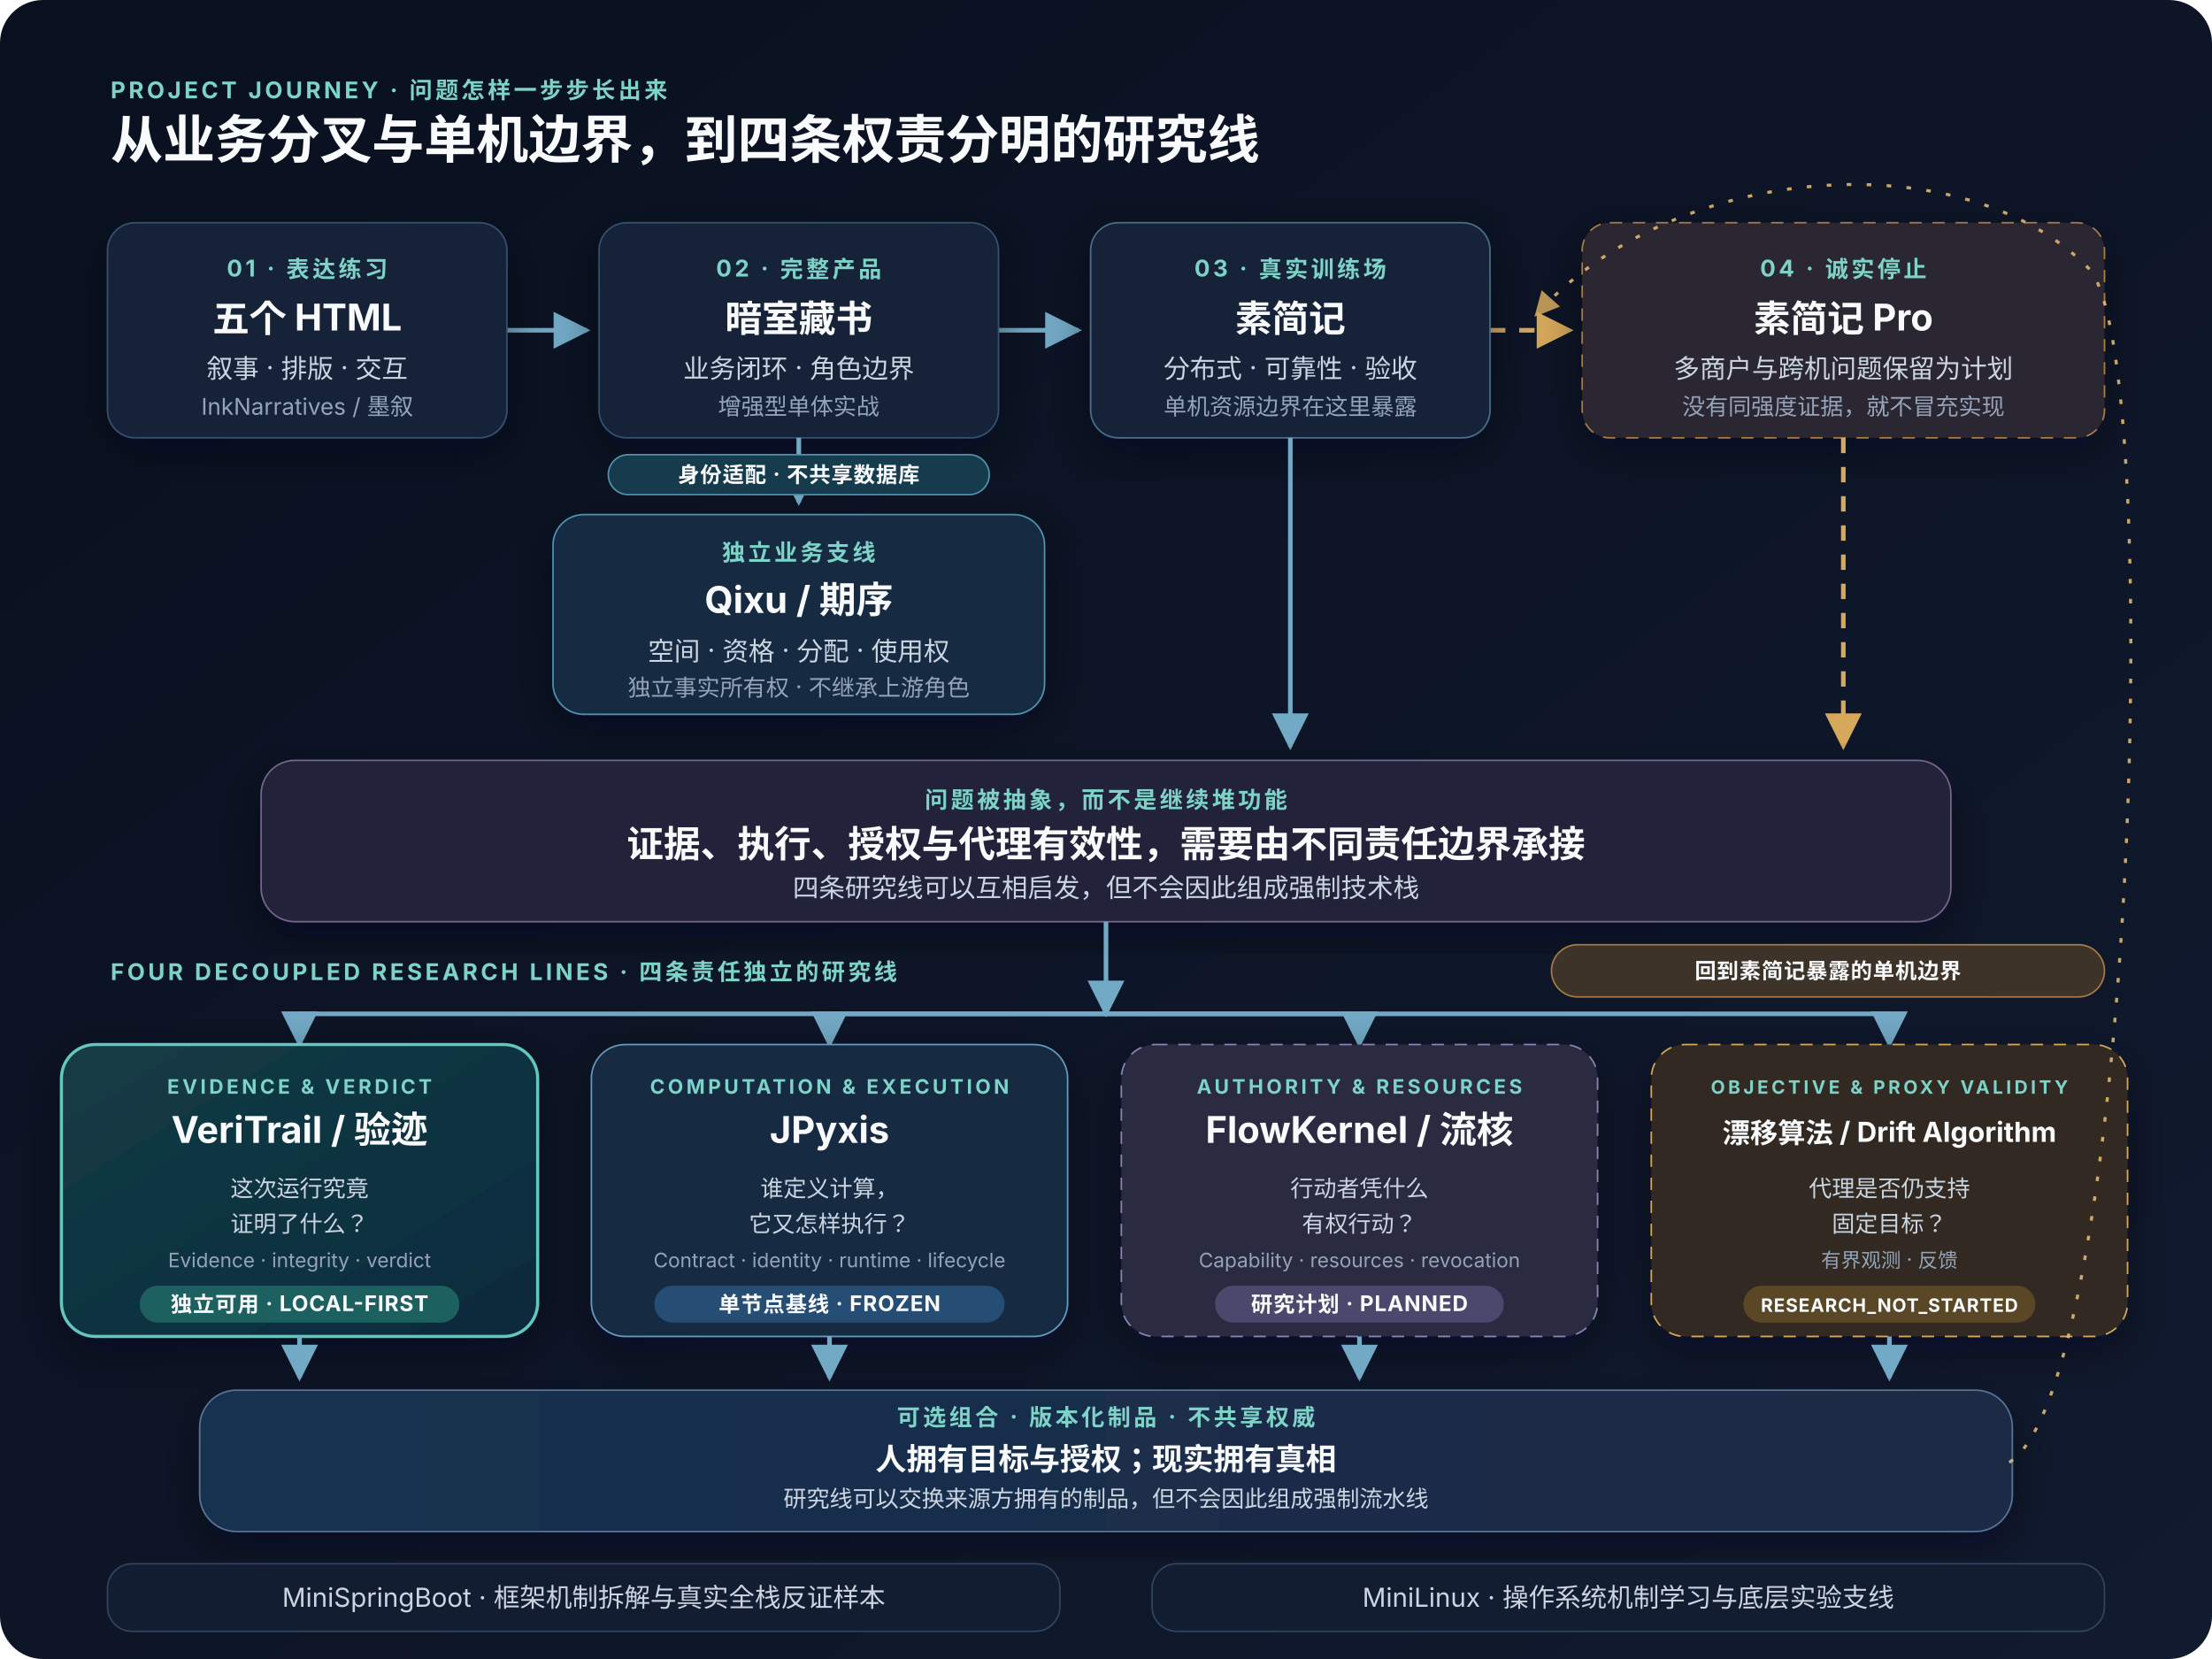
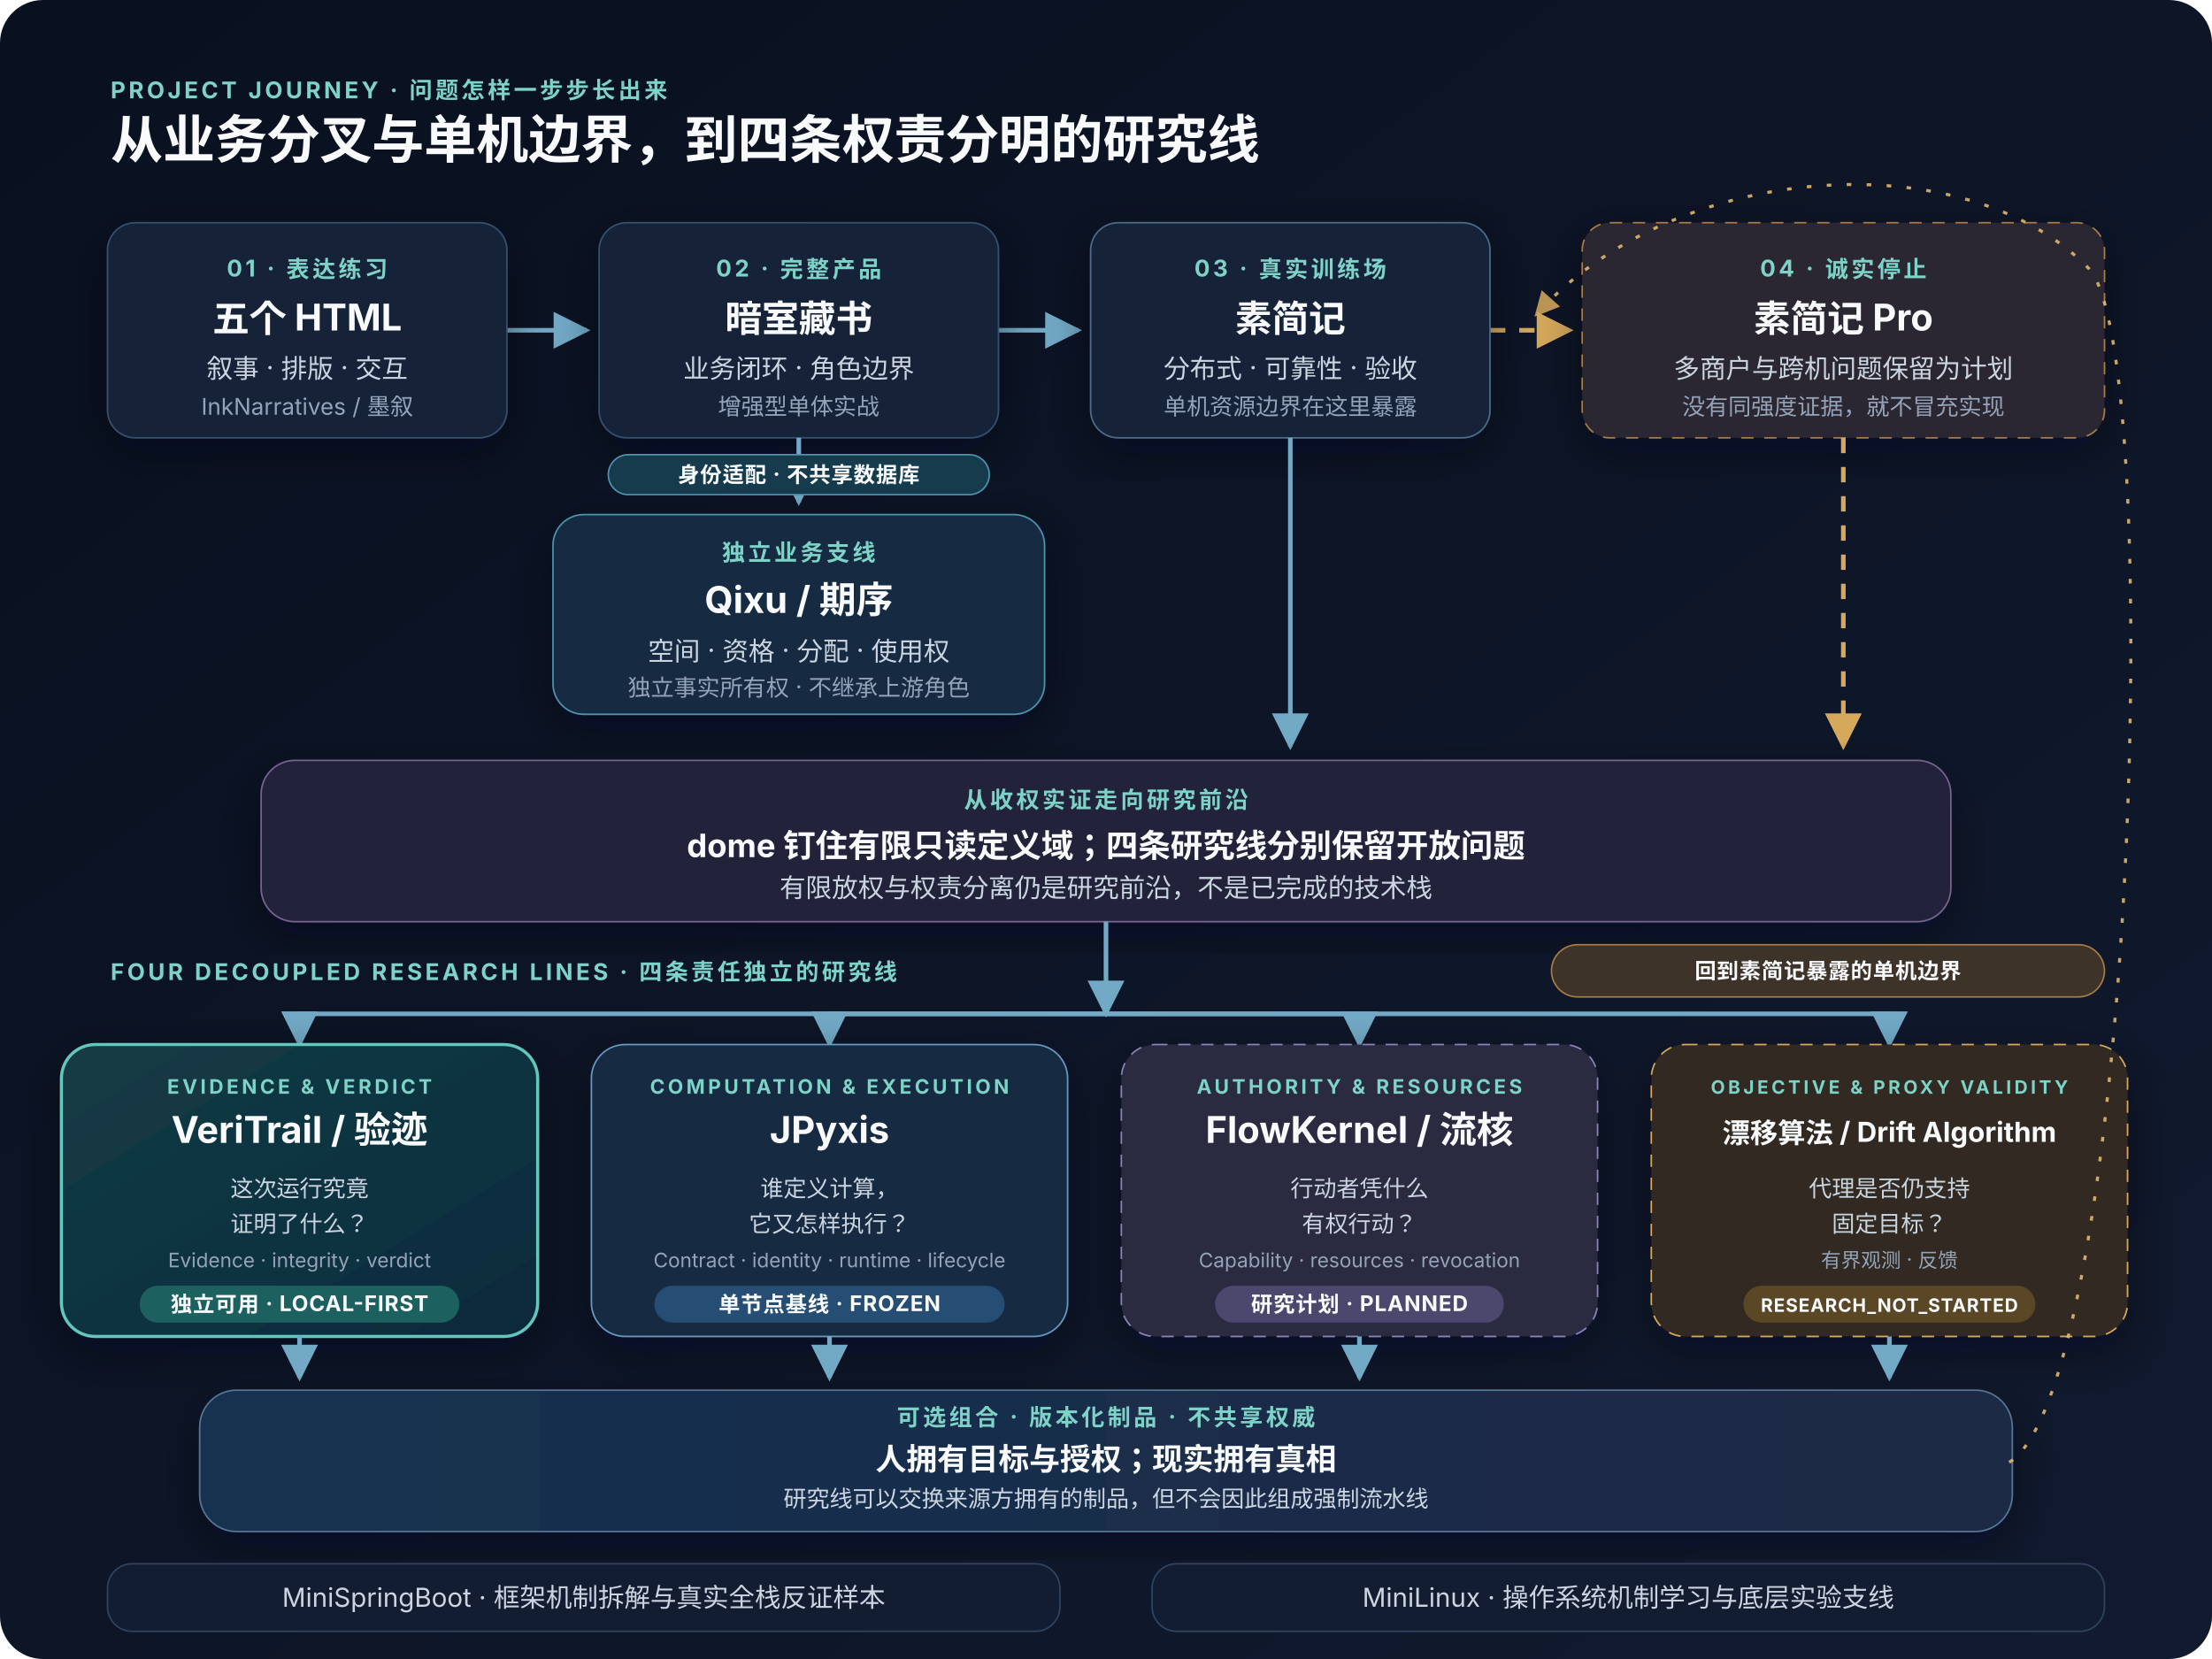
<svg xmlns="http://www.w3.org/2000/svg" width="1440" height="1080" viewBox="0 0 1440 1080" role="img" aria-labelledby="title description">
  <defs>
    <linearGradient id="background" x1="0" y1="0" x2="1" y2="1">
      <stop offset="0" stop-color="#09101f" />
      <stop offset="1" stop-color="#111a2f" />
    </linearGradient>
    <linearGradient id="veritrail" x1="0" y1="0" x2="1" y2="1">
      <stop offset="0" stop-color="#123c45" />
      <stop offset="1" stop-color="#102a3d" />
    </linearGradient>
    <linearGradient id="feedback" x1="0" y1="0" x2="1" y2="0">
      <stop offset="0" stop-color="#173150" />
      <stop offset="1" stop-color="#1c2944" />
    </linearGradient>
    <filter id="shadow" x="-20%" y="-20%" width="140%" height="140%">
      <feDropShadow dx="0" dy="10" stdDeviation="14" flood-color="#020617" flood-opacity="0.45" />
    </filter>
    <marker id="arrow" viewBox="0 0 10 10" refX="9" refY="5" markerWidth="8" markerHeight="8" orient="auto-start-reverse">
      <path d="M 0 0 L 10 5 L 0 10 z" fill="#72a9c5" />
    </marker>
    <marker id="arrow-warm" viewBox="0 0 10 10" refX="9" refY="5" markerWidth="8" markerHeight="8" orient="auto-start-reverse">
      <path d="M 0 0 L 10 5 L 0 10 z" fill="#d5a85b" />
    </marker>
    <style>
      .title { fill: #f8fafc; font: 700 34px Inter, "Segoe UI", "Microsoft YaHei", sans-serif; }
      .eyebrow { fill: #7dd3c7; font: 700 15px Inter, "Segoe UI", "Microsoft YaHei", sans-serif; letter-spacing: 2px; }
      .card-title { fill: #f8fafc; font: 700 24px Inter, "Segoe UI", "Microsoft YaHei", sans-serif; }
      .card-copy { fill: #cbd5e1; font: 400 17px Inter, "Segoe UI", "Microsoft YaHei", sans-serif; }
      .small { fill: #94a3b8; font: 400 15px Inter, "Segoe UI", "Microsoft YaHei", sans-serif; }
      .status { fill: #f8fafc; font: 700 14px Inter, "Segoe UI", "Microsoft YaHei", sans-serif; letter-spacing: 0.5px; }
      .center { text-anchor: middle; }
      .line { fill: none; stroke: #72a9c5; stroke-width: 3; marker-end: url(#arrow); }
      .stop-line { fill: none; stroke: #d5a85b; stroke-width: 3; stroke-dasharray: 10 9; marker-end: url(#arrow-warm); }
      .return-line { fill: none; stroke: #e7bd73; stroke-width: 2; stroke-dasharray: 3 10; opacity: 0.86; marker-end: url(#arrow-warm); }
    </style>
  </defs>
  <rect width="1440" height="1080" rx="28" fill="url(#background)" />
  <text x="72" y="64" class="eyebrow">PROJECT JOURNEY · 问题怎样一步步长出来</text>
  <text x="72" y="103" class="title">从业务分叉与单机边界，到四条权责分明的研究线</text>
  <path class="line" d="M 330 215 H 382" />
  <path class="line" d="M 650 215 H 702" />
  <path class="stop-line" d="M 970 215 H 1022" />
  <g filter="url(#shadow)">
    <rect x="70" y="145" width="260" height="140" rx="18" fill="#152239" stroke="#35516e" />
    <text x="200" y="180" class="eyebrow center">01 · 表达练习</text>
    <text x="200" y="216" class="card-title center">五个 HTML</text>
    <text x="200" y="246" class="card-copy center">叙事 · 排版 · 交互</text>
    <text x="200" y="270" class="small center">InkNarratives / 墨叙</text>
    <rect x="390" y="145" width="260" height="140" rx="18" fill="#152239" stroke="#35516e" />
    <text x="520" y="180" class="eyebrow center">02 · 完整产品</text>
    <text x="520" y="216" class="card-title center">暗室藏书</text>
    <text x="520" y="246" class="card-copy center">业务闭环 · 角色边界</text>
    <text x="520" y="270" class="small center">增强型单体实战</text>
    <rect x="710" y="145" width="260" height="140" rx="18" fill="#152239" stroke="#4b6d88" />
    <text x="840" y="180" class="eyebrow center">03 · 真实训练场</text>
    <text x="840" y="216" class="card-title center">素简记</text>
    <text x="840" y="246" class="card-copy center">分布式 · 可靠性 · 验收</text>
    <text x="840" y="270" class="small center">单机资源边界在这里暴露</text>
    <rect x="1030" y="145" width="340" height="140" rx="18" fill="#2b2530" stroke="#a77b45" stroke-dasharray="8 7" />
    <text x="1200" y="180" class="eyebrow center" fill="#e7bd73">04 · 诚实停止</text>
    <text x="1200" y="216" class="card-title center">素简记 Pro</text>
    <text x="1200" y="246" class="card-copy center">多商户与跨机问题保留为计划</text>
    <text x="1200" y="270" class="small center">没有同强度证据，就不冒充实现</text>
  </g>
  <path class="line" d="M 520 285 V 327" />
  <rect x="396" y="296" width="248" height="26" rx="13" fill="#163b4d" stroke="#4f93ad" />
  <text x="520" y="314" class="status center">身份适配 · 不共享数据库</text>
  <g filter="url(#shadow)">
    <rect x="360" y="335" width="320" height="130" rx="20" fill="#152b42" stroke="#4f93ad" />
    <text x="520" y="365" class="eyebrow center">独立业务支线</text>
    <text x="520" y="399" class="card-title center">Qixu / 期序</text>
    <text x="520" y="430" class="card-copy center">空间 · 资格 · 分配 · 使用权</text>
    <text x="520" y="453" class="small center">独立事实所有权 · 不继承上游角色</text>
  </g>
  <path class="line" d="M 840 285 V 486" />
  <path class="stop-line" d="M 1200 285 V 486" />
  <g filter="url(#shadow)">
    <rect x="170" y="495" width="1100" height="105" rx="22" fill="#20233a" stroke="#76648f" />
-     <text x="720" y="526" class="eyebrow center" fill="#c4a7e7">问题被抽象，而不是继续堆功能</text>
-     <text x="720" y="558" class="card-title center">证据、执行、授权与代理有效性，需要由不同责任边界承接</text>
-     <text x="720" y="584" class="card-copy center">四条研究线可以互相启发，但不会因此组成强制技术栈</text>
+     <text x="720" y="526" class="eyebrow center" fill="#c4a7e7">从收权实证走向研究前沿</text>
+     <text x="720" y="558" class="card-title center" style="font-size:21px">dome 钉住有限只读定义域；四条研究线分别保留开放问题</text>
+     <text x="720" y="584" class="card-copy center">有限放权与权责分离仍是研究前沿，不是已完成的技术栈</text>
  </g>
  <text x="72" y="638" class="eyebrow">FOUR DECOUPLED RESEARCH LINES · 四条责任独立的研究线</text>
  <path class="line" d="M 720 600 V 660" />
  <path class="line" d="M 720 660 H 195 V 680" />
  <path class="line" d="M 720 660 H 540 V 680" />
  <path class="line" d="M 720 660 H 885 V 680" />
  <path class="line" d="M 720 660 H 1230 V 680" />
  <g filter="url(#shadow)">
    <rect x="40" y="680" width="310" height="190" rx="22" fill="url(#veritrail)" stroke="#62c8bd" stroke-width="2" />
    <text x="195" y="712" class="eyebrow center" style="font-size:13px">EVIDENCE &amp; VERDICT</text>
    <text x="195" y="744" class="card-title center">VeriTrail / 验迹</text>
    <text x="195" y="779" class="card-copy center" style="font-size:15px">这次运行究竟</text>
    <text x="195" y="802" class="card-copy center" style="font-size:15px">证明了什么？</text>
    <text x="195" y="825" class="small center" style="font-size:13px">Evidence · integrity · verdict</text>
    <rect x="91" y="837" width="208" height="24" rx="12" fill="#1e615f" />
    <text x="195" y="854" class="status center">独立可用 · LOCAL-FIRST</text>
    <rect x="385" y="680" width="310" height="190" rx="22" fill="#172a42" stroke="#6699c2" />
    <text x="540" y="712" class="eyebrow center" style="font-size:13px">COMPUTATION &amp; EXECUTION</text>
    <text x="540" y="744" class="card-title center">JPyxis</text>
    <text x="540" y="779" class="card-copy center" style="font-size:15px">谁定义计算，</text>
    <text x="540" y="802" class="card-copy center" style="font-size:15px">它又怎样执行？</text>
    <text x="540" y="825" class="small center" style="font-size:13px">Contract · identity · runtime · lifecycle</text>
    <rect x="426" y="837" width="228" height="24" rx="12" fill="#254d73" />
    <text x="540" y="854" class="status center">单节点基线 · FROZEN</text>
    <rect x="730" y="680" width="310" height="190" rx="22" fill="#29293f" stroke="#8b82b6" stroke-dasharray="8 7" />
    <text x="885" y="712" class="eyebrow center" style="font-size:13px">AUTHORITY &amp; RESOURCES</text>
    <text x="885" y="744" class="card-title center">FlowKernel / 流核</text>
    <text x="885" y="779" class="card-copy center" style="font-size:15px">行动者凭什么</text>
    <text x="885" y="802" class="card-copy center" style="font-size:15px">有权行动？</text>
    <text x="885" y="825" class="small center" style="font-size:13px">Capability · resources · revocation</text>
    <rect x="791" y="837" width="188" height="24" rx="12" fill="#4b466d" />
    <text x="885" y="854" class="status center">研究计划 · PLANNED</text>
    <rect x="1075" y="680" width="310" height="190" rx="22" fill="#302b20" stroke="#d5a85b" stroke-dasharray="8 7" />
    <text x="1230" y="712" class="eyebrow center" fill="#e7bd73" style="font-size:12px">OBJECTIVE &amp; PROXY VALIDITY</text>
    <text x="1230" y="744" class="card-title center" style="font-size:18px">漂移算法 / Drift Algorithm</text>
    <text x="1230" y="779" class="card-copy center" style="font-size:15px">代理是否仍支持</text>
    <text x="1230" y="802" class="card-copy center" style="font-size:15px">固定目标？</text>
    <text x="1230" y="825" class="small center" style="font-size:13px">有界观测 · 反馈</text>
    <rect x="1135" y="837" width="190" height="24" rx="12" fill="#5a4727" />
    <text x="1230" y="854" class="status center" style="font-size:12px">RESEARCH_NOT_STARTED</text>
  </g>
  <path class="line" d="M 195 870 V 897" />
  <path class="line" d="M 540 870 V 897" />
  <path class="line" d="M 885 870 V 897" />
  <path class="line" d="M 1230 870 V 897" />
  <g filter="url(#shadow)">
    <rect x="130" y="905" width="1180" height="92" rx="24" fill="url(#feedback)" stroke="#567594" />
    <text x="720" y="928" class="eyebrow center">可选组合 · 版本化制品 · 不共享权威</text>
    <text x="720" y="957" class="card-title center" style="font-size:20px">人拥有目标与授权；现实拥有真相</text>
    <text x="720" y="981" class="card-copy center" style="font-size:15px">研究线可以交换来源方拥有的制品，但不会因此组成强制流水线</text>
  </g>
  <path class="return-line" d="M 1308 952 C 1390 900 1410 230 1360 175 C 1280 92 1090 104 1000 205" />
  <rect x="1010" y="615" width="360" height="34" rx="17" fill="#3d3328" stroke="#a77b45" />
  <text x="1190" y="637" class="status center" fill="#e7bd73">回到素简记暴露的单机边界</text>
  <rect x="70" y="1018" width="620" height="44" rx="16" fill="#121d31" stroke="#30445f" />
  <text x="380" y="1046" class="card-copy center">MiniSpringBoot · 框架机制拆解与真实全栈反证样本</text>
  <rect x="750" y="1018" width="620" height="44" rx="16" fill="#121d31" stroke="#30445f" />
  <text x="1060" y="1046" class="card-copy center">MiniLinux · 操作系统机制学习与底层实验支线</text>
</svg>
